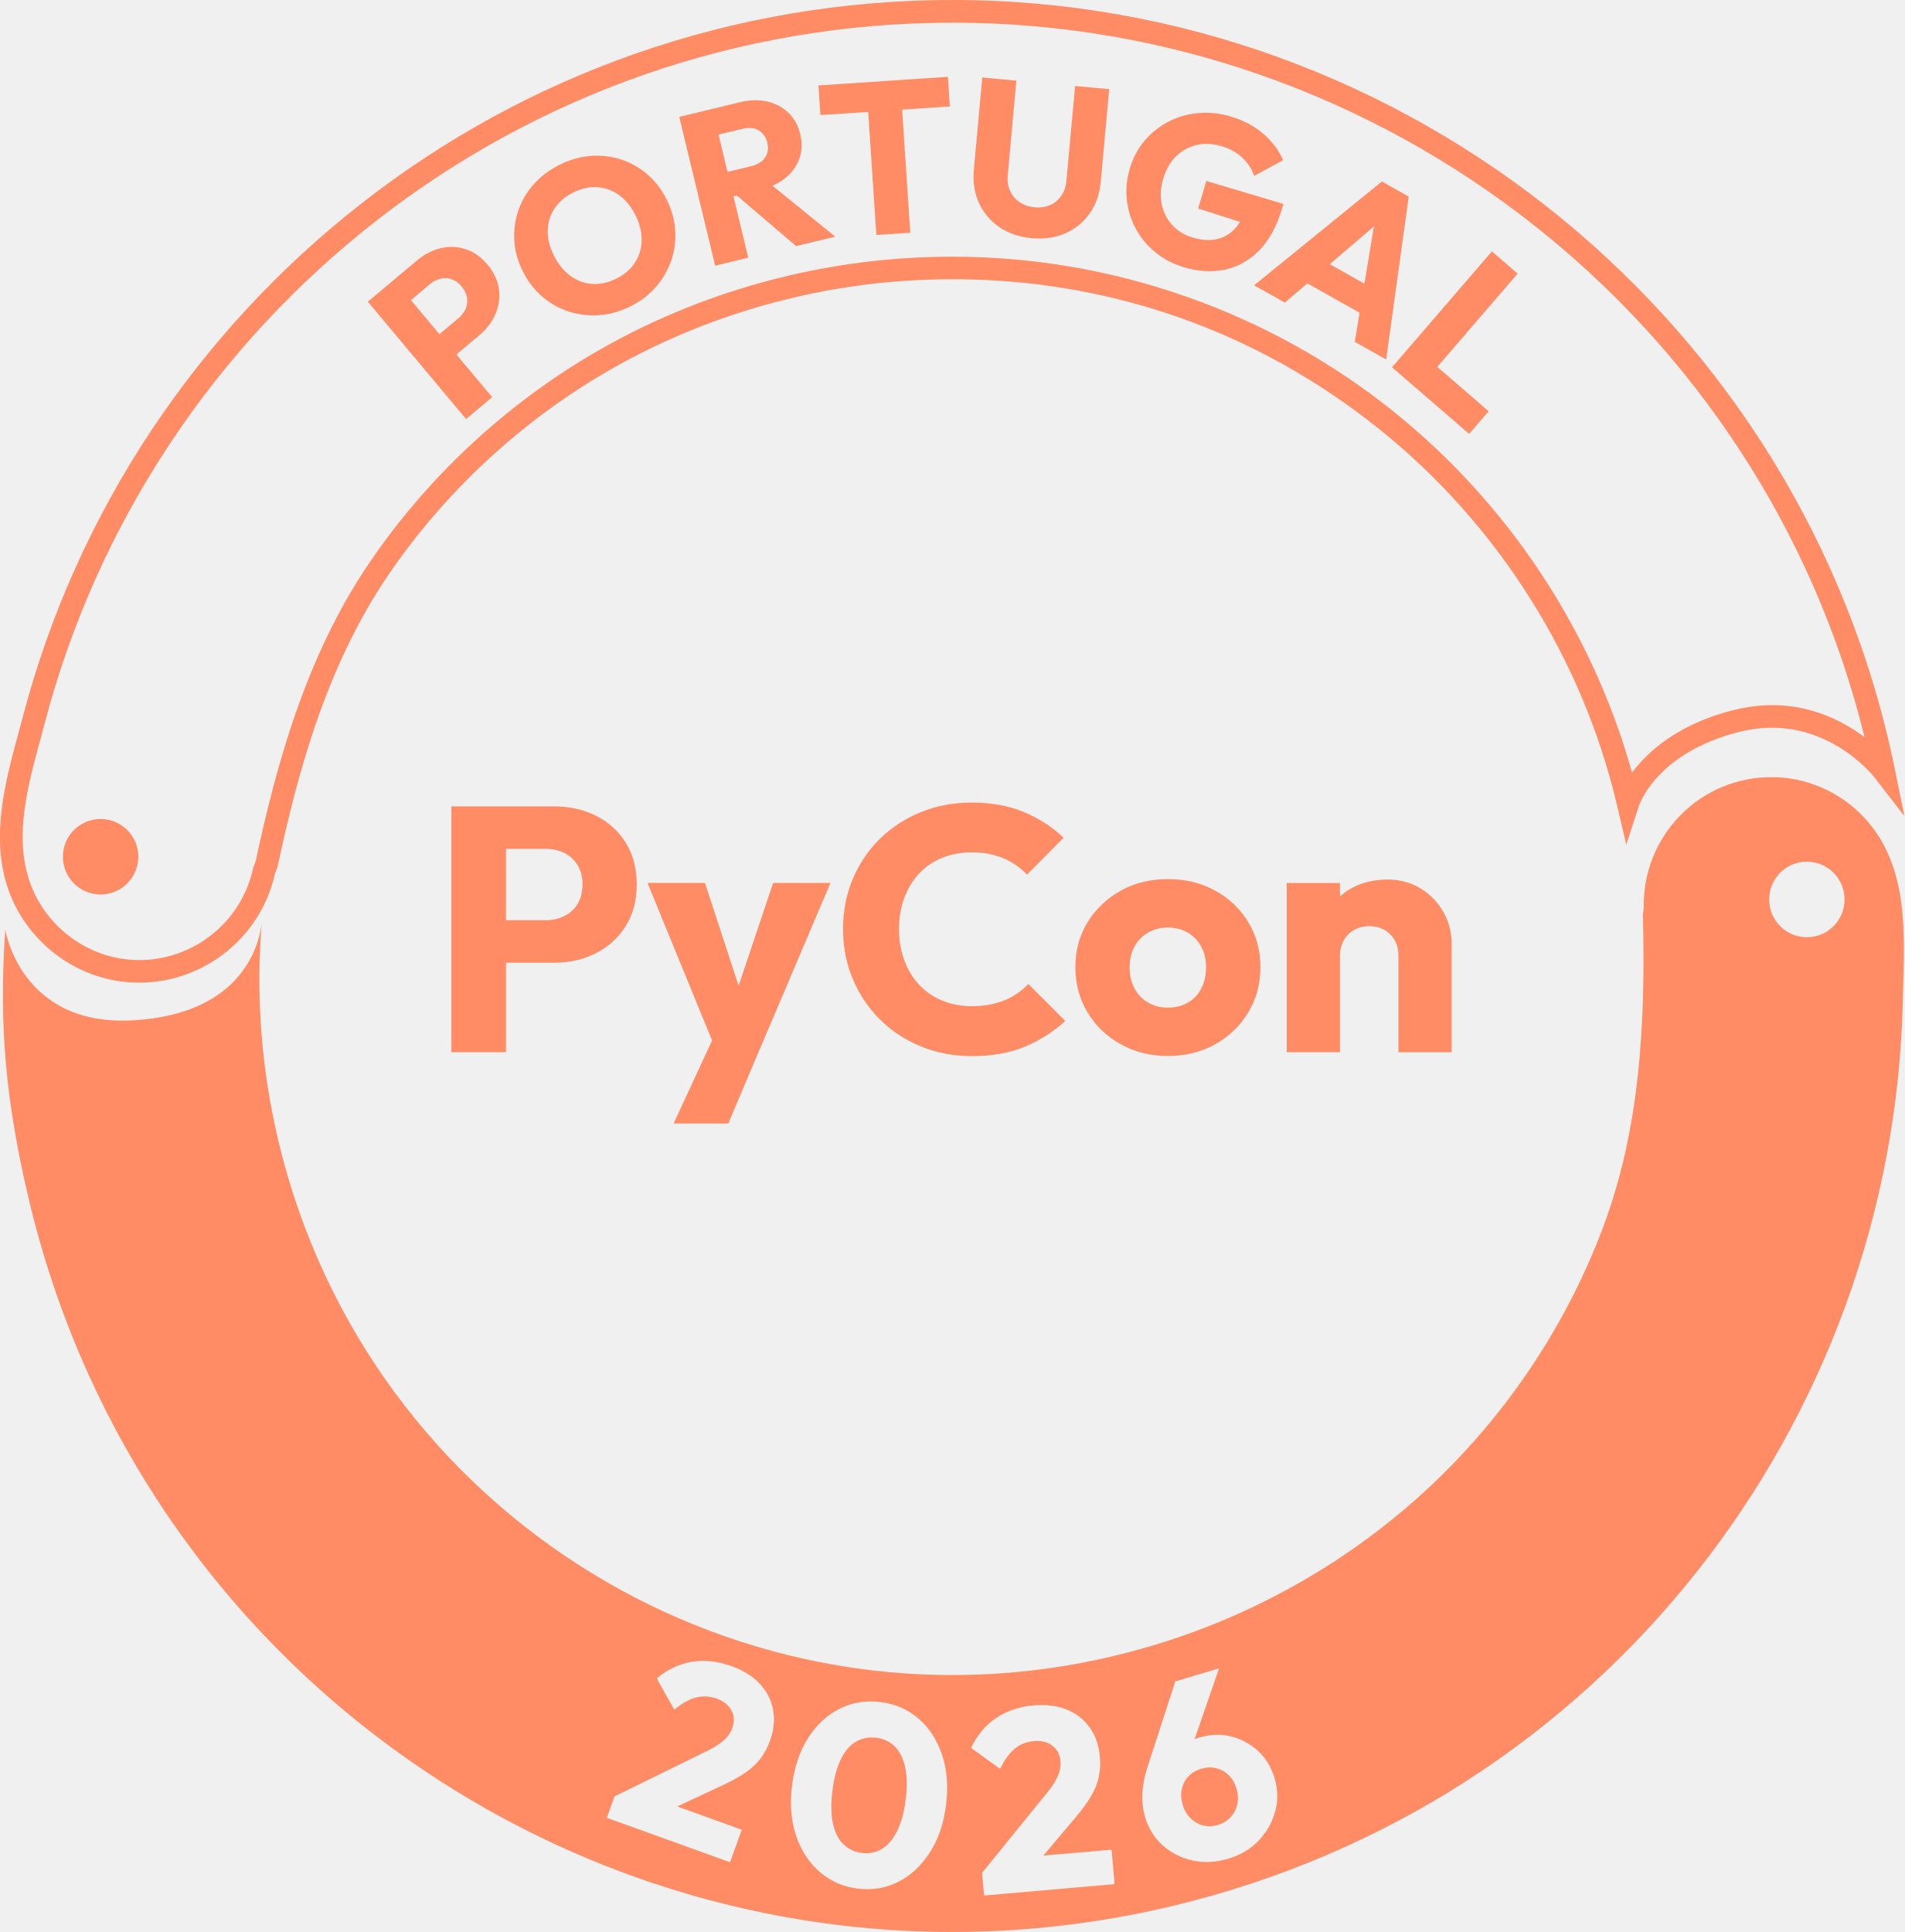
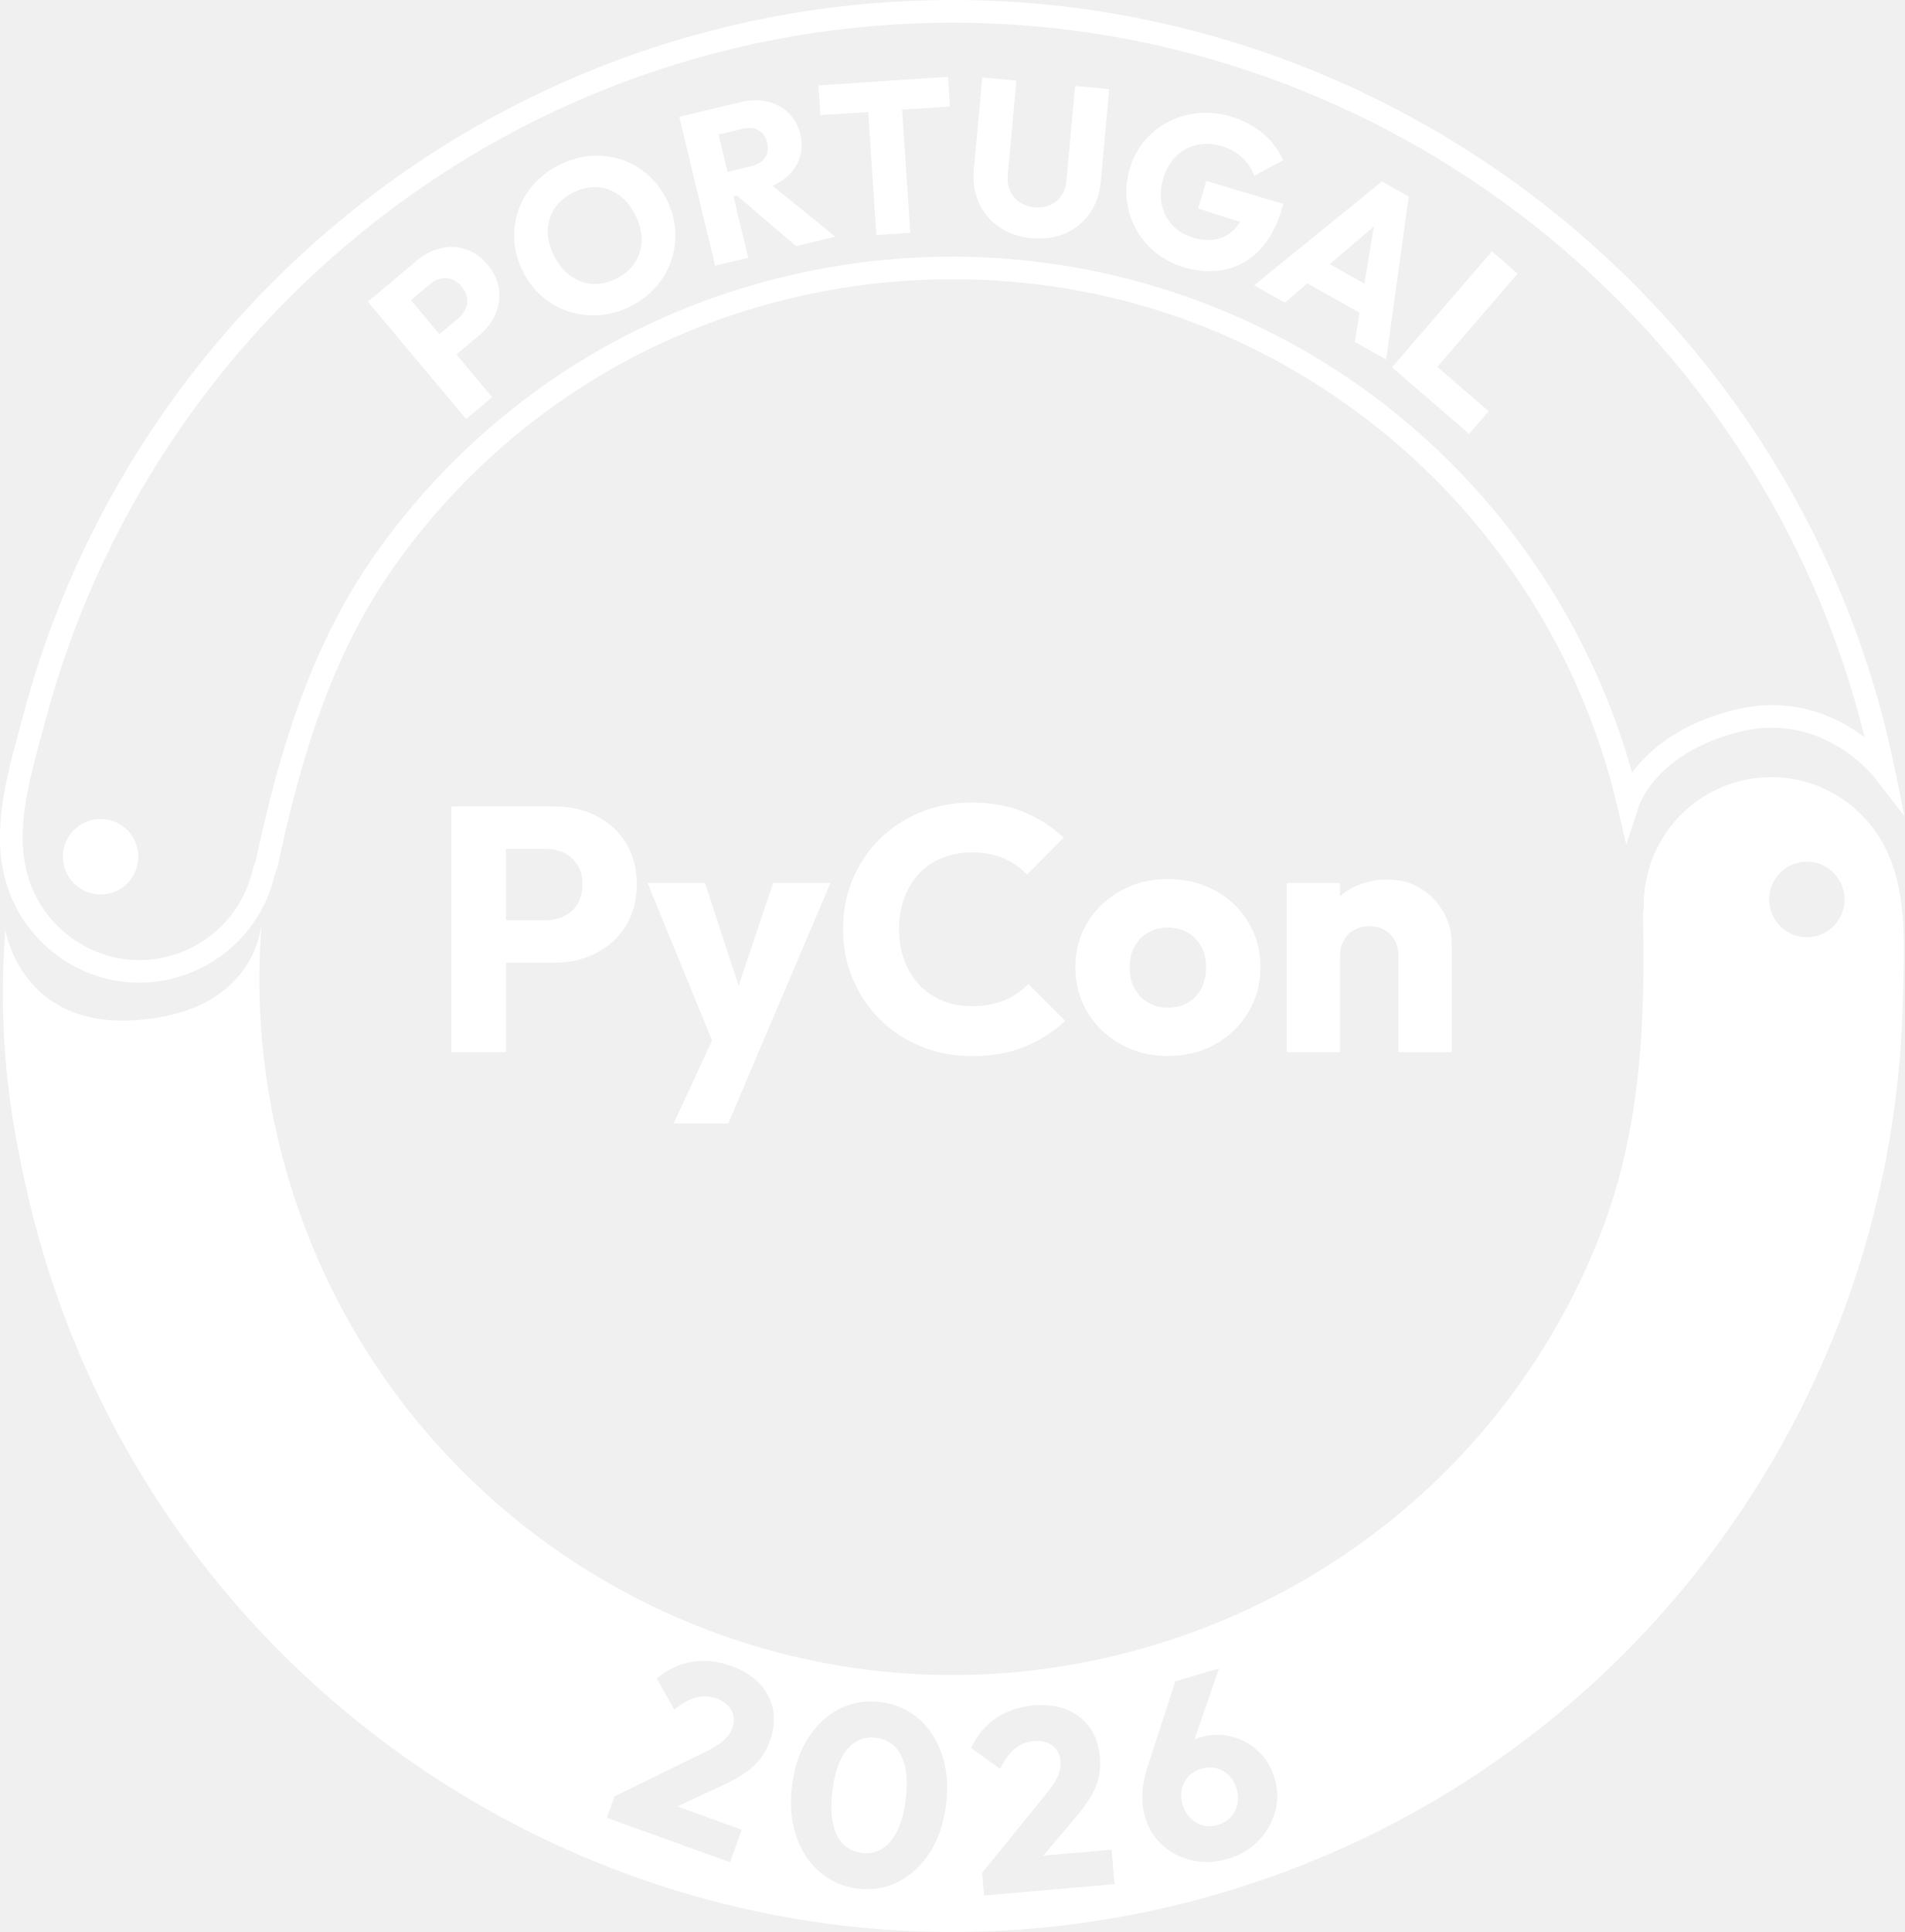
<svg xmlns="http://www.w3.org/2000/svg" width="69" height="70" viewBox="0 0 69 70" fill="none">
  <g clip-path="url(#clip0_2_379)">
-     <path d="M21.596 29.558C21.143 29.33 20.634 29.217 20.072 29.217H16.354V38.122H18.332V34.881H20.072C20.634 34.881 21.143 34.766 21.596 34.533C22.049 34.302 22.409 33.974 22.673 33.55C22.938 33.125 23.07 32.624 23.07 32.044C23.07 31.463 22.938 30.96 22.673 30.537C22.409 30.112 22.049 29.787 21.596 29.559V29.558ZM20.928 32.748C20.81 32.942 20.651 33.088 20.449 33.189C20.248 33.289 20.024 33.341 19.781 33.341H18.332V30.756H19.781C20.024 30.756 20.248 30.807 20.449 30.907C20.65 31.008 20.81 31.156 20.928 31.349C21.046 31.543 21.105 31.774 21.105 32.042C21.105 32.31 21.046 32.555 20.928 32.748Z" fill="#FF8C64" />
-     <path d="M26.761 35.714L25.541 31.991H23.461L25.799 37.7L24.406 40.707H26.386L27.47 38.147L30.089 31.991H28.011L26.761 35.714Z" fill="#FF8C64" />
-     <path d="M36.391 36.241C36.054 36.384 35.659 36.456 35.206 36.456C34.82 36.456 34.464 36.389 34.141 36.255C33.817 36.121 33.54 35.932 33.309 35.687C33.078 35.444 32.897 35.149 32.768 34.805C32.638 34.461 32.572 34.078 32.572 33.656C32.572 33.235 32.638 32.866 32.768 32.522C32.899 32.178 33.078 31.883 33.309 31.64C33.54 31.396 33.817 31.209 34.141 31.079C34.464 30.948 34.82 30.883 35.206 30.883C35.643 30.883 36.027 30.955 36.359 31.098C36.69 31.241 36.974 31.439 37.21 31.691L38.534 30.353C38.121 29.958 37.642 29.648 37.09 29.42C36.54 29.192 35.913 29.079 35.206 29.079C34.541 29.079 33.926 29.196 33.36 29.427C32.793 29.658 32.299 29.979 31.88 30.392C31.46 30.805 31.132 31.29 30.896 31.85C30.662 32.409 30.544 33.012 30.544 33.66C30.544 34.307 30.662 34.911 30.896 35.47C31.131 36.029 31.46 36.518 31.885 36.94C32.31 37.36 32.805 37.686 33.373 37.917C33.94 38.149 34.556 38.265 35.218 38.265C35.941 38.265 36.577 38.152 37.127 37.925C37.677 37.697 38.167 37.386 38.596 36.991L37.26 35.654C37.016 35.906 36.725 36.104 36.391 36.247V36.241Z" fill="#FF8C64" />
-     <path d="M44.026 32.268C43.522 31.991 42.951 31.851 42.313 31.851C41.675 31.851 41.104 31.992 40.6 32.275C40.096 32.557 39.697 32.937 39.403 33.416C39.108 33.896 38.962 34.438 38.962 35.043C38.962 35.648 39.108 36.195 39.403 36.682C39.697 37.169 40.097 37.554 40.607 37.836C41.114 38.119 41.684 38.26 42.315 38.26C42.946 38.26 43.524 38.119 44.028 37.836C44.532 37.554 44.931 37.169 45.225 36.682C45.519 36.195 45.666 35.648 45.666 35.043C45.666 34.438 45.519 33.893 45.225 33.409C44.931 32.926 44.532 32.545 44.028 32.268H44.026ZM43.528 35.807C43.415 36.029 43.253 36.203 43.043 36.324C42.833 36.446 42.59 36.508 42.311 36.508C42.033 36.508 41.804 36.446 41.594 36.324C41.384 36.203 41.22 36.029 41.102 35.807C40.984 35.585 40.926 35.334 40.926 35.057C40.926 34.78 40.984 34.519 41.102 34.3C41.22 34.082 41.384 33.912 41.594 33.791C41.804 33.669 42.043 33.607 42.311 33.607C42.579 33.607 42.83 33.669 43.036 33.791C43.242 33.912 43.402 34.08 43.52 34.295C43.639 34.51 43.697 34.759 43.697 35.045C43.697 35.331 43.64 35.585 43.528 35.807Z" fill="#FF8C64" />
-     <path d="M52.292 33.039C52.091 32.686 51.814 32.402 51.467 32.188C51.118 31.975 50.718 31.867 50.263 31.867C49.808 31.867 49.371 31.966 48.997 32.164C48.831 32.252 48.683 32.358 48.549 32.478V31.992H46.621V38.122H48.549V34.629C48.549 34.419 48.595 34.232 48.689 34.068C48.78 33.903 48.907 33.778 49.066 33.69C49.226 33.602 49.41 33.558 49.621 33.558C49.924 33.558 50.173 33.656 50.37 33.854C50.568 34.052 50.666 34.309 50.666 34.63V38.124H52.595V34.202C52.595 33.782 52.494 33.395 52.292 33.041V33.039Z" fill="#FF8C64" />
-     <path d="M68.646 27.843C65.348 11.709 50.996 0 34.519 0C30.581 0 26.715 0.653 23.031 1.941C19.453 3.192 16.116 5.014 13.113 7.358C10.141 9.678 7.576 12.446 5.491 15.583C3.372 18.773 1.803 22.262 0.832 25.953C0.783 26.142 0.73 26.334 0.677 26.528C0.192 28.312 -0.356 30.334 0.298 32.218C0.91 33.981 2.494 35.29 4.336 35.553C4.574 35.587 4.812 35.604 5.047 35.604C7.363 35.604 9.443 33.985 9.959 31.666L10.038 31.461L10.056 31.4C10.777 28.033 11.815 24.148 14.059 20.848C16.097 17.851 18.836 15.299 21.979 13.47C25.197 11.598 28.883 10.461 32.638 10.186C33.26 10.14 33.893 10.117 34.517 10.117C40.203 10.117 45.549 11.996 49.975 15.55C54.275 19.001 57.331 23.841 58.586 29.178L58.923 30.602L59.376 29.208C59.402 29.129 60.04 27.262 63.032 26.514C65.995 25.773 67.835 28.065 67.919 28.174L68.998 29.568L68.646 27.841V27.843ZM62.834 25.72C60.789 26.232 59.691 27.237 59.131 27.994C57.703 22.876 54.662 18.262 50.492 14.913C45.983 11.294 40.311 9.3 34.52 9.3C33.875 9.3 33.223 9.323 32.581 9.371C28.703 9.657 24.894 10.828 21.57 12.764C18.321 14.653 15.49 17.291 13.384 20.39C11.068 23.797 10.001 27.763 9.265 31.198L9.187 31.403L9.169 31.463C8.704 33.616 6.633 35.056 4.458 34.743C2.915 34.523 1.588 33.425 1.077 31.95C0.508 30.306 0.998 28.495 1.474 26.745C1.526 26.549 1.579 26.355 1.63 26.165C2.581 22.56 4.111 19.155 6.18 16.04C8.216 12.976 10.721 10.273 13.622 8.007C16.553 5.718 19.812 3.94 23.306 2.717C26.904 1.461 30.676 0.822 34.522 0.822C50.166 0.822 63.848 11.631 67.555 26.71C66.585 25.981 64.96 25.191 62.838 25.722L62.834 25.72Z" fill="#FF8C64" />
-     <path d="M3.645 29.674C2.891 29.674 2.279 30.286 2.279 31.041C2.279 31.797 2.891 32.409 3.645 32.409C4.4 32.409 5.011 31.797 5.011 31.041C5.011 30.286 4.4 29.674 3.645 29.674Z" fill="#FF8C64" />
-     <path d="M17.664 9.59C17.431 9.313 17.169 9.126 16.872 9.029C16.576 8.932 16.275 8.919 15.966 8.993C15.66 9.067 15.37 9.216 15.103 9.441L14.272 10.138L13.328 10.931L16.887 15.183L17.831 14.391L16.536 12.843L17.366 12.146C17.634 11.92 17.831 11.663 17.955 11.37C18.078 11.077 18.119 10.777 18.076 10.468C18.032 10.16 17.895 9.867 17.664 9.59ZM16.871 11.188C16.814 11.317 16.728 11.43 16.611 11.529L15.921 12.109L14.888 10.874L15.579 10.294C15.695 10.197 15.822 10.131 15.957 10.098C16.093 10.066 16.229 10.071 16.363 10.117C16.497 10.163 16.617 10.249 16.724 10.378C16.835 10.511 16.901 10.646 16.922 10.786C16.943 10.925 16.925 11.059 16.869 11.188H16.871Z" fill="#FF8C64" />
-     <path d="M24.15 7.222C23.967 6.857 23.731 6.553 23.444 6.308C23.156 6.063 22.835 5.884 22.483 5.773C22.13 5.66 21.764 5.62 21.383 5.651C21.002 5.683 20.629 5.791 20.259 5.978C19.885 6.167 19.573 6.405 19.323 6.692C19.072 6.98 18.889 7.299 18.773 7.649C18.656 7.998 18.61 8.36 18.635 8.736C18.66 9.11 18.764 9.48 18.949 9.845C19.13 10.205 19.365 10.507 19.652 10.752C19.939 10.998 20.262 11.176 20.618 11.291C20.974 11.403 21.343 11.446 21.725 11.418C22.106 11.389 22.485 11.28 22.858 11.091C23.223 10.908 23.53 10.669 23.779 10.38C24.027 10.089 24.21 9.77 24.327 9.42C24.443 9.071 24.489 8.707 24.462 8.33C24.436 7.952 24.332 7.583 24.15 7.224V7.222ZM23.012 9.505C22.857 9.748 22.631 9.944 22.337 10.092C22.116 10.204 21.898 10.267 21.677 10.285C21.457 10.303 21.249 10.274 21.05 10.202C20.852 10.13 20.669 10.015 20.502 9.858C20.334 9.701 20.193 9.507 20.075 9.272C19.916 8.96 19.841 8.656 19.844 8.363C19.849 8.07 19.929 7.804 20.087 7.562C20.244 7.322 20.47 7.127 20.764 6.978C20.985 6.867 21.201 6.802 21.418 6.784C21.635 6.767 21.843 6.793 22.044 6.864C22.245 6.936 22.428 7.049 22.592 7.202C22.758 7.356 22.899 7.55 23.017 7.783C23.172 8.092 23.25 8.395 23.248 8.692C23.246 8.988 23.167 9.26 23.01 9.503L23.012 9.505Z" fill="#FF8C64" />
-     <path d="M28.457 6.449C28.7 6.25 28.869 6.013 28.964 5.74C29.059 5.466 29.07 5.172 28.992 4.856C28.919 4.545 28.776 4.289 28.564 4.086C28.354 3.884 28.097 3.748 27.796 3.679C27.492 3.61 27.165 3.617 26.809 3.704L25.809 3.945L24.61 4.235L25.911 9.627L27.11 9.337L26.574 7.114L26.699 7.084L28.843 8.917L30.262 8.575L27.988 6.73C28.164 6.652 28.321 6.56 28.457 6.449ZM27.723 5.704C27.623 5.858 27.454 5.964 27.214 6.022L26.359 6.228L26.033 4.877L26.895 4.669C27.135 4.61 27.332 4.63 27.491 4.727C27.649 4.824 27.752 4.969 27.797 5.163C27.849 5.371 27.822 5.553 27.723 5.706V5.704Z" fill="#FF8C64" />
-     <path d="M34.344 2.783L29.652 3.095L29.724 4.169L31.455 4.055L31.751 8.515L32.981 8.432L32.684 3.972L34.414 3.857L34.344 2.783Z" fill="#FF8C64" />
-     <path d="M38.638 6.542C38.618 6.761 38.555 6.947 38.449 7.098C38.343 7.248 38.208 7.361 38.044 7.432C37.88 7.504 37.693 7.531 37.485 7.511C37.288 7.494 37.11 7.434 36.953 7.333C36.796 7.232 36.68 7.097 36.6 6.925C36.521 6.756 36.491 6.56 36.512 6.341L36.824 2.922L35.589 2.809L35.283 6.158C35.243 6.595 35.306 6.994 35.47 7.354C35.634 7.714 35.881 8.005 36.211 8.231C36.54 8.455 36.932 8.589 37.385 8.63C37.838 8.67 38.245 8.61 38.608 8.45C38.969 8.289 39.262 8.048 39.486 7.725C39.71 7.404 39.842 7.024 39.881 6.585L40.187 3.229L38.952 3.116L38.638 6.542Z" fill="#FF8C64" />
-     <path d="M46.447 7.562L46.498 7.389L43.707 6.557L43.41 7.557L44.925 8.037C44.864 8.138 44.798 8.229 44.723 8.307C44.538 8.496 44.319 8.616 44.067 8.669C43.813 8.722 43.531 8.7 43.221 8.609C42.914 8.517 42.666 8.367 42.472 8.155C42.278 7.943 42.151 7.693 42.091 7.402C42.031 7.111 42.049 6.798 42.147 6.468C42.246 6.137 42.401 5.868 42.613 5.66C42.824 5.454 43.075 5.318 43.36 5.253C43.647 5.187 43.945 5.202 44.257 5.295C44.548 5.381 44.793 5.516 44.991 5.694C45.188 5.874 45.34 6.098 45.444 6.37L46.489 5.805C46.33 5.44 46.089 5.12 45.764 4.842C45.44 4.565 45.05 4.358 44.594 4.222C44.197 4.104 43.806 4.062 43.418 4.097C43.031 4.132 42.671 4.235 42.34 4.406C42.006 4.577 41.719 4.806 41.474 5.094C41.229 5.381 41.051 5.718 40.935 6.105C40.82 6.491 40.783 6.872 40.827 7.25C40.871 7.626 40.98 7.977 41.157 8.3C41.333 8.623 41.569 8.905 41.867 9.147C42.163 9.389 42.505 9.567 42.891 9.683C43.418 9.84 43.915 9.868 44.386 9.768C44.855 9.667 45.269 9.434 45.627 9.069C45.985 8.702 46.258 8.201 46.448 7.564L46.447 7.562Z" fill="#FF8C64" />
-     <path d="M50.065 6.578L45.437 10.338L46.552 10.964L47.365 10.267L49.26 11.331L49.085 12.386L50.222 13.025L51.04 7.123L50.069 6.576L50.065 6.578ZM49.432 10.278L48.178 9.572L49.778 8.203L49.434 10.278H49.432Z" fill="#FF8C64" />
-     <path d="M54.053 9.108L50.434 13.309L51.368 14.115L53.228 15.721L53.936 14.901L52.075 13.293L54.985 9.914L54.053 9.108Z" fill="#FF8C64" />
-     <path d="M9.661 33.243C9.672 33.147 9.672 33.09 9.672 33.09C9.667 33.141 9.665 33.192 9.661 33.243Z" fill="#FF8C64" />
-     <path d="M44.516 64.32C44.388 64.193 44.236 64.109 44.062 64.066C43.887 64.024 43.707 64.031 43.522 64.086C43.332 64.142 43.175 64.236 43.055 64.366C42.935 64.497 42.856 64.65 42.817 64.827C42.778 65.003 42.789 65.192 42.847 65.388C42.904 65.578 42.997 65.741 43.127 65.871C43.258 66.002 43.408 66.09 43.582 66.136C43.755 66.182 43.937 66.177 44.129 66.12C44.314 66.065 44.467 65.97 44.59 65.836C44.714 65.702 44.793 65.545 44.83 65.365C44.867 65.185 44.858 65 44.8 64.807C44.742 64.61 44.649 64.447 44.52 64.32H44.516Z" fill="#FF8C64" />
-     <path d="M32.428 63.29C32.25 63.106 32.023 62.997 31.744 62.962C31.478 62.928 31.235 62.976 31.014 63.103C30.794 63.232 30.611 63.443 30.466 63.74C30.322 64.036 30.219 64.412 30.161 64.869C30.103 65.326 30.107 65.716 30.172 66.039C30.237 66.362 30.36 66.616 30.54 66.803C30.72 66.99 30.946 67.099 31.219 67.135C31.49 67.17 31.735 67.121 31.954 66.988C32.172 66.856 32.354 66.641 32.504 66.342C32.652 66.044 32.754 65.668 32.812 65.218C32.87 64.761 32.865 64.37 32.798 64.047C32.729 63.724 32.606 63.47 32.43 63.288L32.428 63.29Z" fill="#FF8C64" />
-     <path d="M67.338 29.418C66.508 28.633 65.404 28.176 64.264 28.158C61.576 28.116 59.497 30.313 59.556 32.892L59.524 33.141C59.621 37.06 59.43 40.892 58.068 44.502C56.758 47.971 54.666 51.128 51.99 53.688C49.23 56.329 45.87 58.311 42.237 59.473C41.631 59.667 41.017 59.839 40.397 59.989C26.904 63.237 13.338 54.907 10.097 41.381C9.455 38.704 9.268 36.026 9.483 33.425C9.414 34.094 8.884 36.73 4.835 36.968C0.737 37.21 0.192 33.683 0.192 33.683C-0.056 37.138 0.219 40.007 1.068 43.553C5.507 62.076 24.087 73.487 42.565 69.037C46.314 68.133 49.908 66.605 53.152 64.514C56.296 62.487 59.101 59.941 61.429 57.01C63.74 54.104 65.579 50.824 66.855 47.334C68.147 43.797 68.857 40.049 68.94 36.284C68.991 33.955 69.254 31.229 67.338 29.418ZM27.9 63.064C27.811 63.311 27.697 63.526 27.558 63.712C27.418 63.897 27.24 64.064 27.024 64.215C26.807 64.364 26.535 64.518 26.209 64.671L24.54 65.451L26.875 66.295L26.451 67.473L21.986 65.862L22.264 65.088L25.532 63.484C25.732 63.391 25.897 63.297 26.029 63.205C26.162 63.114 26.267 63.022 26.349 62.928C26.428 62.835 26.489 62.732 26.528 62.621C26.615 62.381 26.606 62.164 26.5 61.97C26.394 61.776 26.216 61.633 25.964 61.543C25.718 61.455 25.472 61.441 25.229 61.501C24.986 61.562 24.718 61.709 24.429 61.944L23.794 60.811C24.191 60.483 24.617 60.283 25.074 60.209C25.531 60.135 26.005 60.188 26.498 60.364C26.927 60.518 27.269 60.731 27.524 61.003C27.78 61.275 27.942 61.589 28.009 61.944C28.076 62.3 28.039 62.674 27.898 63.066L27.9 63.064ZM34.275 65.407C34.189 66.081 33.992 66.656 33.681 67.131C33.371 67.606 32.992 67.959 32.539 68.186C32.086 68.414 31.594 68.493 31.062 68.426C30.537 68.359 30.08 68.156 29.691 67.816C29.301 67.477 29.017 67.036 28.837 66.494C28.659 65.952 28.612 65.347 28.698 64.68C28.785 64.006 28.98 63.433 29.285 62.96C29.59 62.487 29.971 62.136 30.427 61.908C30.884 61.681 31.377 61.601 31.908 61.67C32.446 61.739 32.906 61.942 33.29 62.277C33.674 62.612 33.954 63.05 34.134 63.588C34.314 64.126 34.36 64.733 34.273 65.407H34.275ZM35.654 68.675L35.583 67.855L37.88 65.026C38.021 64.857 38.134 64.703 38.215 64.566C38.296 64.426 38.354 64.299 38.388 64.179C38.421 64.061 38.433 63.943 38.423 63.825C38.402 63.57 38.301 63.376 38.125 63.246C37.949 63.114 37.727 63.06 37.459 63.084C37.198 63.106 36.97 63.196 36.775 63.353C36.579 63.51 36.399 63.758 36.234 64.091L35.183 63.329C35.405 62.865 35.708 62.505 36.093 62.245C36.477 61.988 36.93 61.834 37.45 61.79C37.903 61.751 38.303 61.801 38.648 61.94C38.994 62.08 39.272 62.297 39.482 62.591C39.692 62.886 39.815 63.24 39.851 63.657C39.873 63.918 39.859 64.162 39.81 64.387C39.761 64.613 39.669 64.841 39.537 65.068C39.405 65.296 39.221 65.548 38.989 65.825L37.801 67.233L40.274 67.018L40.381 68.267L35.654 68.678V68.675ZM46.196 65.645C46.087 66.046 45.886 66.395 45.593 66.699C45.299 67.001 44.932 67.218 44.49 67.348C44.047 67.48 43.621 67.5 43.207 67.408C42.792 67.316 42.435 67.136 42.13 66.865C41.825 66.595 41.611 66.252 41.49 65.841C41.33 65.303 41.358 64.703 41.569 64.041L42.583 60.92L44.167 60.449L43.281 63.013C43.334 62.992 43.39 62.972 43.45 62.955C43.845 62.836 44.226 62.824 44.592 62.912C44.959 63.001 45.285 63.173 45.571 63.431C45.854 63.689 46.057 64.02 46.179 64.426C46.302 64.839 46.307 65.245 46.2 65.644L46.196 65.645ZM65.464 33.958C64.71 33.958 64.098 33.346 64.098 32.589C64.098 31.832 64.71 31.22 65.464 31.22C66.219 31.22 66.83 31.832 66.83 32.589C66.83 33.346 66.219 33.958 65.464 33.958Z" fill="#FF8C64" />
+     <path d="M21.596 29.558C21.143 29.33 20.634 29.217 20.072 29.217H16.354V38.122H18.332V34.881H20.072C20.634 34.881 21.143 34.766 21.596 34.533C22.049 34.302 22.409 33.974 22.673 33.55C22.938 33.125 23.07 32.624 23.07 32.044C23.07 31.463 22.938 30.96 22.673 30.537C22.409 30.112 22.049 29.787 21.596 29.559V29.558ZM20.928 32.748C20.81 32.942 20.651 33.088 20.449 33.189C20.248 33.289 20.024 33.341 19.781 33.341H18.332V30.756H19.781C20.024 30.756 20.248 30.807 20.449 30.907C20.65 31.008 20.81 31.156 20.928 31.349C21.046 31.543 21.105 31.774 21.105 32.042C21.105 32.31 21.046 32.555 20.928 32.748Z" fill="#FFFFFF" />
+     <path d="M26.761 35.714L25.541 31.991H23.461L25.799 37.7L24.406 40.707H26.386L27.47 38.147L30.089 31.991H28.011L26.761 35.714Z" fill="#FFFFFF" />
+     <path d="M36.391 36.241C36.054 36.384 35.659 36.456 35.206 36.456C34.82 36.456 34.464 36.389 34.141 36.255C33.817 36.121 33.54 35.932 33.309 35.687C33.078 35.444 32.897 35.149 32.768 34.805C32.638 34.461 32.572 34.078 32.572 33.656C32.572 33.235 32.638 32.866 32.768 32.522C32.899 32.178 33.078 31.883 33.309 31.64C33.54 31.396 33.817 31.209 34.141 31.079C34.464 30.948 34.82 30.883 35.206 30.883C35.643 30.883 36.027 30.955 36.359 31.098C36.69 31.241 36.974 31.439 37.21 31.691L38.534 30.353C38.121 29.958 37.642 29.648 37.09 29.42C36.54 29.192 35.913 29.079 35.206 29.079C34.541 29.079 33.926 29.196 33.36 29.427C32.793 29.658 32.299 29.979 31.88 30.392C31.46 30.805 31.132 31.29 30.896 31.85C30.662 32.409 30.544 33.012 30.544 33.66C30.544 34.307 30.662 34.911 30.896 35.47C31.131 36.029 31.46 36.518 31.885 36.94C32.31 37.36 32.805 37.686 33.373 37.917C33.94 38.149 34.556 38.265 35.218 38.265C35.941 38.265 36.577 38.152 37.127 37.925C37.677 37.697 38.167 37.386 38.596 36.991L37.26 35.654C37.016 35.906 36.725 36.104 36.391 36.247V36.241Z" fill="#FFFFFF" />
+     <path d="M44.026 32.268C43.522 31.991 42.951 31.851 42.313 31.851C41.675 31.851 41.104 31.992 40.6 32.275C40.096 32.557 39.697 32.937 39.403 33.416C39.108 33.896 38.962 34.438 38.962 35.043C38.962 35.648 39.108 36.195 39.403 36.682C39.697 37.169 40.097 37.554 40.607 37.836C41.114 38.119 41.684 38.26 42.315 38.26C42.946 38.26 43.524 38.119 44.028 37.836C44.532 37.554 44.931 37.169 45.225 36.682C45.519 36.195 45.666 35.648 45.666 35.043C45.666 34.438 45.519 33.893 45.225 33.409C44.931 32.926 44.532 32.545 44.028 32.268H44.026ZM43.528 35.807C43.415 36.029 43.253 36.203 43.043 36.324C42.833 36.446 42.59 36.508 42.311 36.508C42.033 36.508 41.804 36.446 41.594 36.324C41.384 36.203 41.22 36.029 41.102 35.807C40.984 35.585 40.926 35.334 40.926 35.057C40.926 34.78 40.984 34.519 41.102 34.3C41.22 34.082 41.384 33.912 41.594 33.791C41.804 33.669 42.043 33.607 42.311 33.607C42.579 33.607 42.83 33.669 43.036 33.791C43.242 33.912 43.402 34.08 43.52 34.295C43.639 34.51 43.697 34.759 43.697 35.045C43.697 35.331 43.64 35.585 43.528 35.807Z" fill="#FFFFFF" />
+     <path d="M52.292 33.039C52.091 32.686 51.814 32.402 51.467 32.188C51.118 31.975 50.718 31.867 50.263 31.867C49.808 31.867 49.371 31.966 48.997 32.164C48.831 32.252 48.683 32.358 48.549 32.478V31.992H46.621V38.122H48.549V34.629C48.549 34.419 48.595 34.232 48.689 34.068C48.78 33.903 48.907 33.778 49.066 33.69C49.226 33.602 49.41 33.558 49.621 33.558C49.924 33.558 50.173 33.656 50.37 33.854C50.568 34.052 50.666 34.309 50.666 34.63V38.124H52.595V34.202C52.595 33.782 52.494 33.395 52.292 33.041V33.039Z" fill="#FFFFFF" />
+     <path d="M68.646 27.843C65.348 11.709 50.996 0 34.519 0C30.581 0 26.715 0.653 23.031 1.941C19.453 3.192 16.116 5.014 13.113 7.358C10.141 9.678 7.576 12.446 5.491 15.583C3.372 18.773 1.803 22.262 0.832 25.953C0.783 26.142 0.73 26.334 0.677 26.528C0.192 28.312 -0.356 30.334 0.298 32.218C0.91 33.981 2.494 35.29 4.336 35.553C4.574 35.587 4.812 35.604 5.047 35.604C7.363 35.604 9.443 33.985 9.959 31.666L10.038 31.461L10.056 31.4C10.777 28.033 11.815 24.148 14.059 20.848C16.097 17.851 18.836 15.299 21.979 13.47C25.197 11.598 28.883 10.461 32.638 10.186C33.26 10.14 33.893 10.117 34.517 10.117C40.203 10.117 45.549 11.996 49.975 15.55C54.275 19.001 57.331 23.841 58.586 29.178L58.923 30.602L59.376 29.208C59.402 29.129 60.04 27.262 63.032 26.514C65.995 25.773 67.835 28.065 67.919 28.174L68.998 29.568L68.646 27.841V27.843ZM62.834 25.72C60.789 26.232 59.691 27.237 59.131 27.994C57.703 22.876 54.662 18.262 50.492 14.913C45.983 11.294 40.311 9.3 34.52 9.3C33.875 9.3 33.223 9.323 32.581 9.371C28.703 9.657 24.894 10.828 21.57 12.764C18.321 14.653 15.49 17.291 13.384 20.39C11.068 23.797 10.001 27.763 9.265 31.198L9.187 31.403L9.169 31.463C8.704 33.616 6.633 35.056 4.458 34.743C2.915 34.523 1.588 33.425 1.077 31.95C0.508 30.306 0.998 28.495 1.474 26.745C1.526 26.549 1.579 26.355 1.63 26.165C2.581 22.56 4.111 19.155 6.18 16.04C8.216 12.976 10.721 10.273 13.622 8.007C16.553 5.718 19.812 3.94 23.306 2.717C26.904 1.461 30.676 0.822 34.522 0.822C50.166 0.822 63.848 11.631 67.555 26.71C66.585 25.981 64.96 25.191 62.838 25.722L62.834 25.72Z" fill="#FFFFFF" />
+     <path d="M3.645 29.674C2.891 29.674 2.279 30.286 2.279 31.041C2.279 31.797 2.891 32.409 3.645 32.409C4.4 32.409 5.011 31.797 5.011 31.041C5.011 30.286 4.4 29.674 3.645 29.674Z" fill="#FFFFFF" />
+     <path d="M17.664 9.59C17.431 9.313 17.169 9.126 16.872 9.029C16.576 8.932 16.275 8.919 15.966 8.993C15.66 9.067 15.37 9.216 15.103 9.441L14.272 10.138L13.328 10.931L16.887 15.183L17.831 14.391L16.536 12.843L17.366 12.146C17.634 11.92 17.831 11.663 17.955 11.37C18.078 11.077 18.119 10.777 18.076 10.468C18.032 10.16 17.895 9.867 17.664 9.59ZM16.871 11.188C16.814 11.317 16.728 11.43 16.611 11.529L15.921 12.109L14.888 10.874L15.579 10.294C15.695 10.197 15.822 10.131 15.957 10.098C16.093 10.066 16.229 10.071 16.363 10.117C16.497 10.163 16.617 10.249 16.724 10.378C16.835 10.511 16.901 10.646 16.922 10.786C16.943 10.925 16.925 11.059 16.869 11.188H16.871Z" fill="#FFFFFF" />
+     <path d="M24.15 7.222C23.967 6.857 23.731 6.553 23.444 6.308C23.156 6.063 22.835 5.884 22.483 5.773C22.13 5.66 21.764 5.62 21.383 5.651C21.002 5.683 20.629 5.791 20.259 5.978C19.885 6.167 19.573 6.405 19.323 6.692C19.072 6.98 18.889 7.299 18.773 7.649C18.656 7.998 18.61 8.36 18.635 8.736C18.66 9.11 18.764 9.48 18.949 9.845C19.13 10.205 19.365 10.507 19.652 10.752C19.939 10.998 20.262 11.176 20.618 11.291C20.974 11.403 21.343 11.446 21.725 11.418C22.106 11.389 22.485 11.28 22.858 11.091C23.223 10.908 23.53 10.669 23.779 10.38C24.027 10.089 24.21 9.77 24.327 9.42C24.443 9.071 24.489 8.707 24.462 8.33C24.436 7.952 24.332 7.583 24.15 7.224V7.222ZM23.012 9.505C22.857 9.748 22.631 9.944 22.337 10.092C22.116 10.204 21.898 10.267 21.677 10.285C21.457 10.303 21.249 10.274 21.05 10.202C20.852 10.13 20.669 10.015 20.502 9.858C20.334 9.701 20.193 9.507 20.075 9.272C19.916 8.96 19.841 8.656 19.844 8.363C19.849 8.07 19.929 7.804 20.087 7.562C20.244 7.322 20.47 7.127 20.764 6.978C20.985 6.867 21.201 6.802 21.418 6.784C21.635 6.767 21.843 6.793 22.044 6.864C22.245 6.936 22.428 7.049 22.592 7.202C22.758 7.356 22.899 7.55 23.017 7.783C23.172 8.092 23.25 8.395 23.248 8.692C23.246 8.988 23.167 9.26 23.01 9.503L23.012 9.505Z" fill="#FFFFFF" />
+     <path d="M28.457 6.449C28.7 6.25 28.869 6.013 28.964 5.74C29.059 5.466 29.07 5.172 28.992 4.856C28.919 4.545 28.776 4.289 28.564 4.086C28.354 3.884 28.097 3.748 27.796 3.679C27.492 3.61 27.165 3.617 26.809 3.704L25.809 3.945L24.61 4.235L25.911 9.627L27.11 9.337L26.574 7.114L26.699 7.084L28.843 8.917L30.262 8.575L27.988 6.73C28.164 6.652 28.321 6.56 28.457 6.449ZM27.723 5.704C27.623 5.858 27.454 5.964 27.214 6.022L26.359 6.228L26.033 4.877L26.895 4.669C27.135 4.61 27.332 4.63 27.491 4.727C27.649 4.824 27.752 4.969 27.797 5.163C27.849 5.371 27.822 5.553 27.723 5.706V5.704Z" fill="#FFFFFF" />
+     <path d="M34.344 2.783L29.652 3.095L29.724 4.169L31.455 4.055L31.751 8.515L32.981 8.432L32.684 3.972L34.414 3.857L34.344 2.783Z" fill="#FFFFFF" />
+     <path d="M38.638 6.542C38.618 6.761 38.555 6.947 38.449 7.098C38.343 7.248 38.208 7.361 38.044 7.432C37.88 7.504 37.693 7.531 37.485 7.511C37.288 7.494 37.11 7.434 36.953 7.333C36.796 7.232 36.68 7.097 36.6 6.925C36.521 6.756 36.491 6.56 36.512 6.341L36.824 2.922L35.589 2.809L35.283 6.158C35.243 6.595 35.306 6.994 35.47 7.354C35.634 7.714 35.881 8.005 36.211 8.231C36.54 8.455 36.932 8.589 37.385 8.63C37.838 8.67 38.245 8.61 38.608 8.45C38.969 8.289 39.262 8.048 39.486 7.725C39.71 7.404 39.842 7.024 39.881 6.585L40.187 3.229L38.952 3.116L38.638 6.542Z" fill="#FFFFFF" />
+     <path d="M46.447 7.562L46.498 7.389L43.707 6.557L43.41 7.557L44.925 8.037C44.864 8.138 44.798 8.229 44.723 8.307C44.538 8.496 44.319 8.616 44.067 8.669C43.813 8.722 43.531 8.7 43.221 8.609C42.914 8.517 42.666 8.367 42.472 8.155C42.278 7.943 42.151 7.693 42.091 7.402C42.031 7.111 42.049 6.798 42.147 6.468C42.246 6.137 42.401 5.868 42.613 5.66C42.824 5.454 43.075 5.318 43.36 5.253C43.647 5.187 43.945 5.202 44.257 5.295C44.548 5.381 44.793 5.516 44.991 5.694C45.188 5.874 45.34 6.098 45.444 6.37L46.489 5.805C46.33 5.44 46.089 5.12 45.764 4.842C45.44 4.565 45.05 4.358 44.594 4.222C44.197 4.104 43.806 4.062 43.418 4.097C43.031 4.132 42.671 4.235 42.34 4.406C42.006 4.577 41.719 4.806 41.474 5.094C41.229 5.381 41.051 5.718 40.935 6.105C40.82 6.491 40.783 6.872 40.827 7.25C40.871 7.626 40.98 7.977 41.157 8.3C41.333 8.623 41.569 8.905 41.867 9.147C42.163 9.389 42.505 9.567 42.891 9.683C43.418 9.84 43.915 9.868 44.386 9.768C44.855 9.667 45.269 9.434 45.627 9.069C45.985 8.702 46.258 8.201 46.448 7.564L46.447 7.562Z" fill="#FFFFFF" />
+     <path d="M50.065 6.578L45.437 10.338L46.552 10.964L47.365 10.267L49.26 11.331L49.085 12.386L50.222 13.025L51.04 7.123L50.069 6.576L50.065 6.578ZM49.432 10.278L48.178 9.572L49.778 8.203L49.434 10.278H49.432Z" fill="#FFFFFF" />
+     <path d="M54.053 9.108L50.434 13.309L51.368 14.115L53.228 15.721L53.936 14.901L52.075 13.293L54.985 9.914L54.053 9.108Z" fill="#FFFFFF" />
+     <path d="M9.661 33.243C9.672 33.147 9.672 33.09 9.672 33.09C9.667 33.141 9.665 33.192 9.661 33.243Z" fill="#FFFFFF" />
+     <path d="M44.516 64.32C44.388 64.193 44.236 64.109 44.062 64.066C43.887 64.024 43.707 64.031 43.522 64.086C43.332 64.142 43.175 64.236 43.055 64.366C42.935 64.497 42.856 64.65 42.817 64.827C42.778 65.003 42.789 65.192 42.847 65.388C42.904 65.578 42.997 65.741 43.127 65.871C43.258 66.002 43.408 66.09 43.582 66.136C43.755 66.182 43.937 66.177 44.129 66.12C44.314 66.065 44.467 65.97 44.59 65.836C44.714 65.702 44.793 65.545 44.83 65.365C44.867 65.185 44.858 65 44.8 64.807C44.742 64.61 44.649 64.447 44.52 64.32H44.516Z" fill="#FFFFFF" />
+     <path d="M32.428 63.29C32.25 63.106 32.023 62.997 31.744 62.962C31.478 62.928 31.235 62.976 31.014 63.103C30.794 63.232 30.611 63.443 30.466 63.74C30.322 64.036 30.219 64.412 30.161 64.869C30.103 65.326 30.107 65.716 30.172 66.039C30.237 66.362 30.36 66.616 30.54 66.803C30.72 66.99 30.946 67.099 31.219 67.135C31.49 67.17 31.735 67.121 31.954 66.988C32.172 66.856 32.354 66.641 32.504 66.342C32.652 66.044 32.754 65.668 32.812 65.218C32.87 64.761 32.865 64.37 32.798 64.047C32.729 63.724 32.606 63.47 32.43 63.288L32.428 63.29Z" fill="#FFFFFF" />
+     <path d="M67.338 29.418C66.508 28.633 65.404 28.176 64.264 28.158C61.576 28.116 59.497 30.313 59.556 32.892L59.524 33.141C59.621 37.06 59.43 40.892 58.068 44.502C56.758 47.971 54.666 51.128 51.99 53.688C49.23 56.329 45.87 58.311 42.237 59.473C41.631 59.667 41.017 59.839 40.397 59.989C26.904 63.237 13.338 54.907 10.097 41.381C9.455 38.704 9.268 36.026 9.483 33.425C9.414 34.094 8.884 36.73 4.835 36.968C0.737 37.21 0.192 33.683 0.192 33.683C-0.056 37.138 0.219 40.007 1.068 43.553C5.507 62.076 24.087 73.487 42.565 69.037C46.314 68.133 49.908 66.605 53.152 64.514C56.296 62.487 59.101 59.941 61.429 57.01C63.74 54.104 65.579 50.824 66.855 47.334C68.147 43.797 68.857 40.049 68.94 36.284C68.991 33.955 69.254 31.229 67.338 29.418ZM27.9 63.064C27.811 63.311 27.697 63.526 27.558 63.712C27.418 63.897 27.24 64.064 27.024 64.215C26.807 64.364 26.535 64.518 26.209 64.671L24.54 65.451L26.875 66.295L26.451 67.473L21.986 65.862L22.264 65.088L25.532 63.484C25.732 63.391 25.897 63.297 26.029 63.205C26.162 63.114 26.267 63.022 26.349 62.928C26.428 62.835 26.489 62.732 26.528 62.621C26.615 62.381 26.606 62.164 26.5 61.97C26.394 61.776 26.216 61.633 25.964 61.543C25.718 61.455 25.472 61.441 25.229 61.501C24.986 61.562 24.718 61.709 24.429 61.944L23.794 60.811C24.191 60.483 24.617 60.283 25.074 60.209C25.531 60.135 26.005 60.188 26.498 60.364C26.927 60.518 27.269 60.731 27.524 61.003C27.78 61.275 27.942 61.589 28.009 61.944C28.076 62.3 28.039 62.674 27.898 63.066L27.9 63.064ZM34.275 65.407C34.189 66.081 33.992 66.656 33.681 67.131C33.371 67.606 32.992 67.959 32.539 68.186C32.086 68.414 31.594 68.493 31.062 68.426C30.537 68.359 30.08 68.156 29.691 67.816C29.301 67.477 29.017 67.036 28.837 66.494C28.659 65.952 28.612 65.347 28.698 64.68C28.785 64.006 28.98 63.433 29.285 62.96C29.59 62.487 29.971 62.136 30.427 61.908C30.884 61.681 31.377 61.601 31.908 61.67C32.446 61.739 32.906 61.942 33.29 62.277C33.674 62.612 33.954 63.05 34.134 63.588C34.314 64.126 34.36 64.733 34.273 65.407H34.275ZM35.654 68.675L35.583 67.855L37.88 65.026C38.021 64.857 38.134 64.703 38.215 64.566C38.296 64.426 38.354 64.299 38.388 64.179C38.421 64.061 38.433 63.943 38.423 63.825C38.402 63.57 38.301 63.376 38.125 63.246C37.949 63.114 37.727 63.06 37.459 63.084C37.198 63.106 36.97 63.196 36.775 63.353C36.579 63.51 36.399 63.758 36.234 64.091L35.183 63.329C35.405 62.865 35.708 62.505 36.093 62.245C36.477 61.988 36.93 61.834 37.45 61.79C37.903 61.751 38.303 61.801 38.648 61.94C38.994 62.08 39.272 62.297 39.482 62.591C39.692 62.886 39.815 63.24 39.851 63.657C39.873 63.918 39.859 64.162 39.81 64.387C39.761 64.613 39.669 64.841 39.537 65.068C39.405 65.296 39.221 65.548 38.989 65.825L37.801 67.233L40.274 67.018L40.381 68.267L35.654 68.678V68.675ZM46.196 65.645C46.087 66.046 45.886 66.395 45.593 66.699C45.299 67.001 44.932 67.218 44.49 67.348C44.047 67.48 43.621 67.5 43.207 67.408C42.792 67.316 42.435 67.136 42.13 66.865C41.825 66.595 41.611 66.252 41.49 65.841C41.33 65.303 41.358 64.703 41.569 64.041L42.583 60.92L44.167 60.449L43.281 63.013C43.334 62.992 43.39 62.972 43.45 62.955C43.845 62.836 44.226 62.824 44.592 62.912C44.959 63.001 45.285 63.173 45.571 63.431C45.854 63.689 46.057 64.02 46.179 64.426C46.302 64.839 46.307 65.245 46.2 65.644L46.196 65.645ZM65.464 33.958C64.71 33.958 64.098 33.346 64.098 32.589C64.098 31.832 64.71 31.22 65.464 31.22C66.219 31.22 66.83 31.832 66.83 32.589C66.83 33.346 66.219 33.958 65.464 33.958Z" fill="#FFFFFF" />
  </g>
  <defs>
    <clipPath id="clip0_2_379">
      <rect width="69" height="70" fill="white" />
    </clipPath>
  </defs>
</svg>
